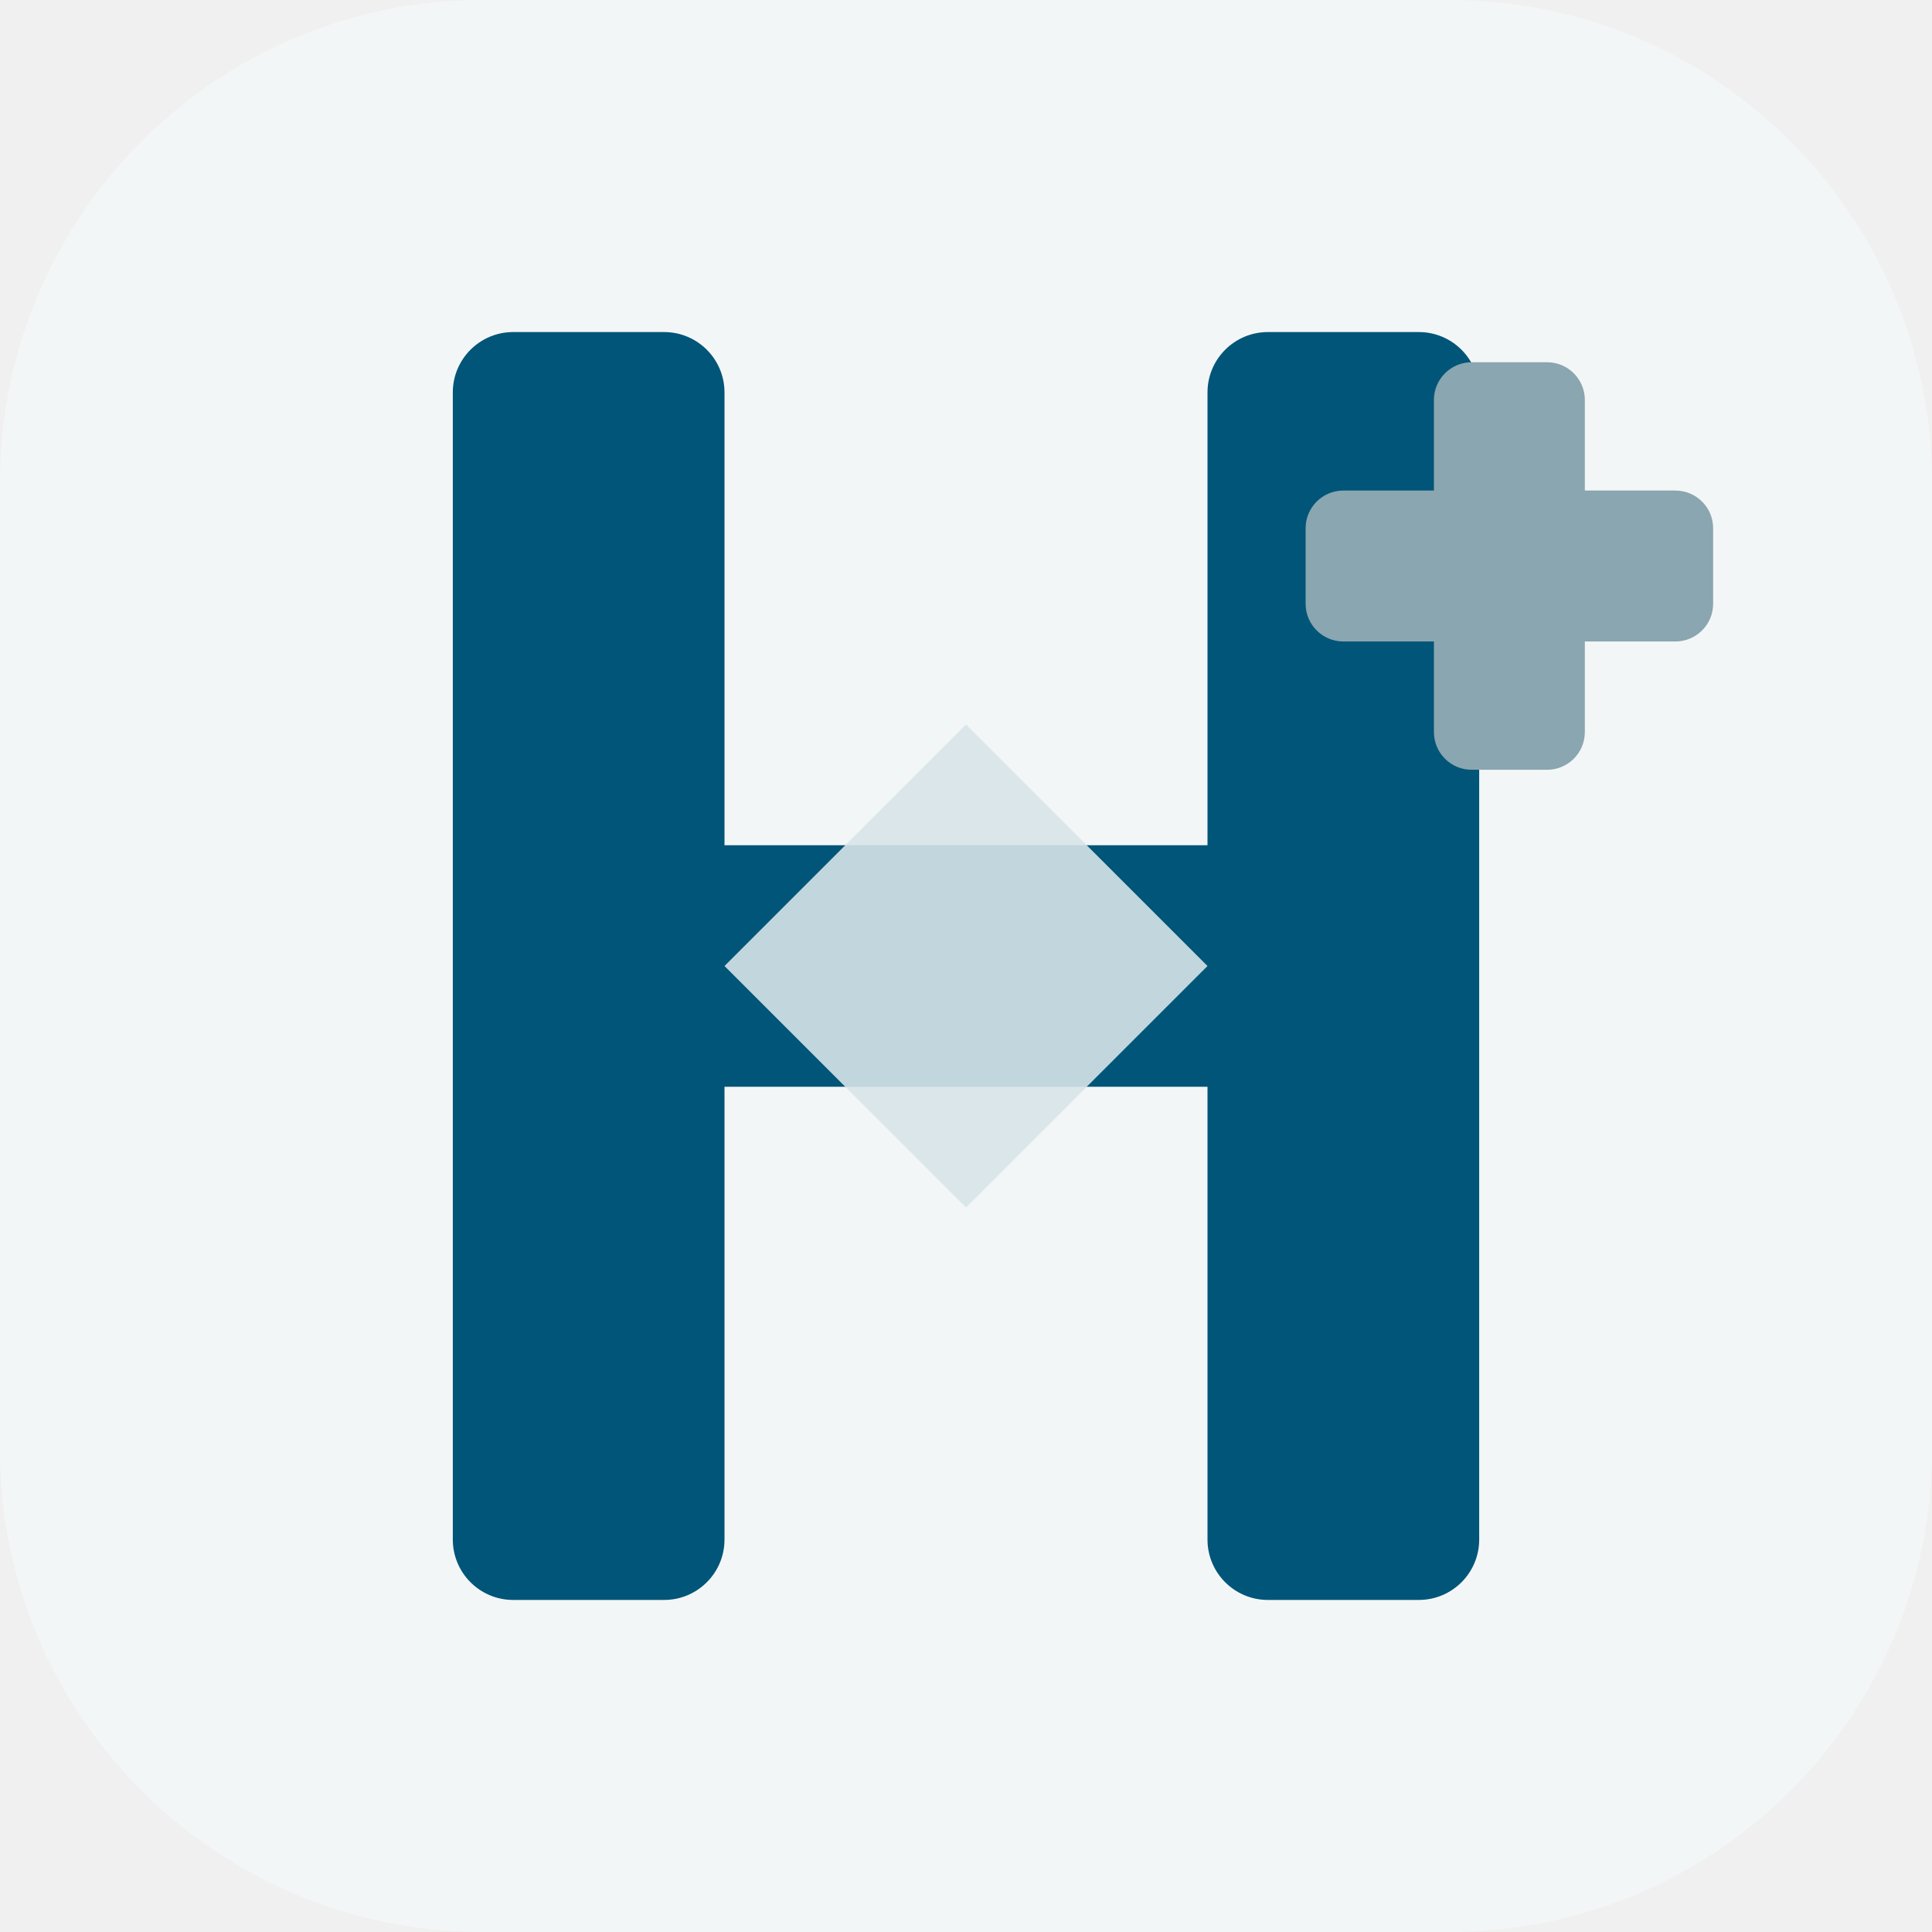
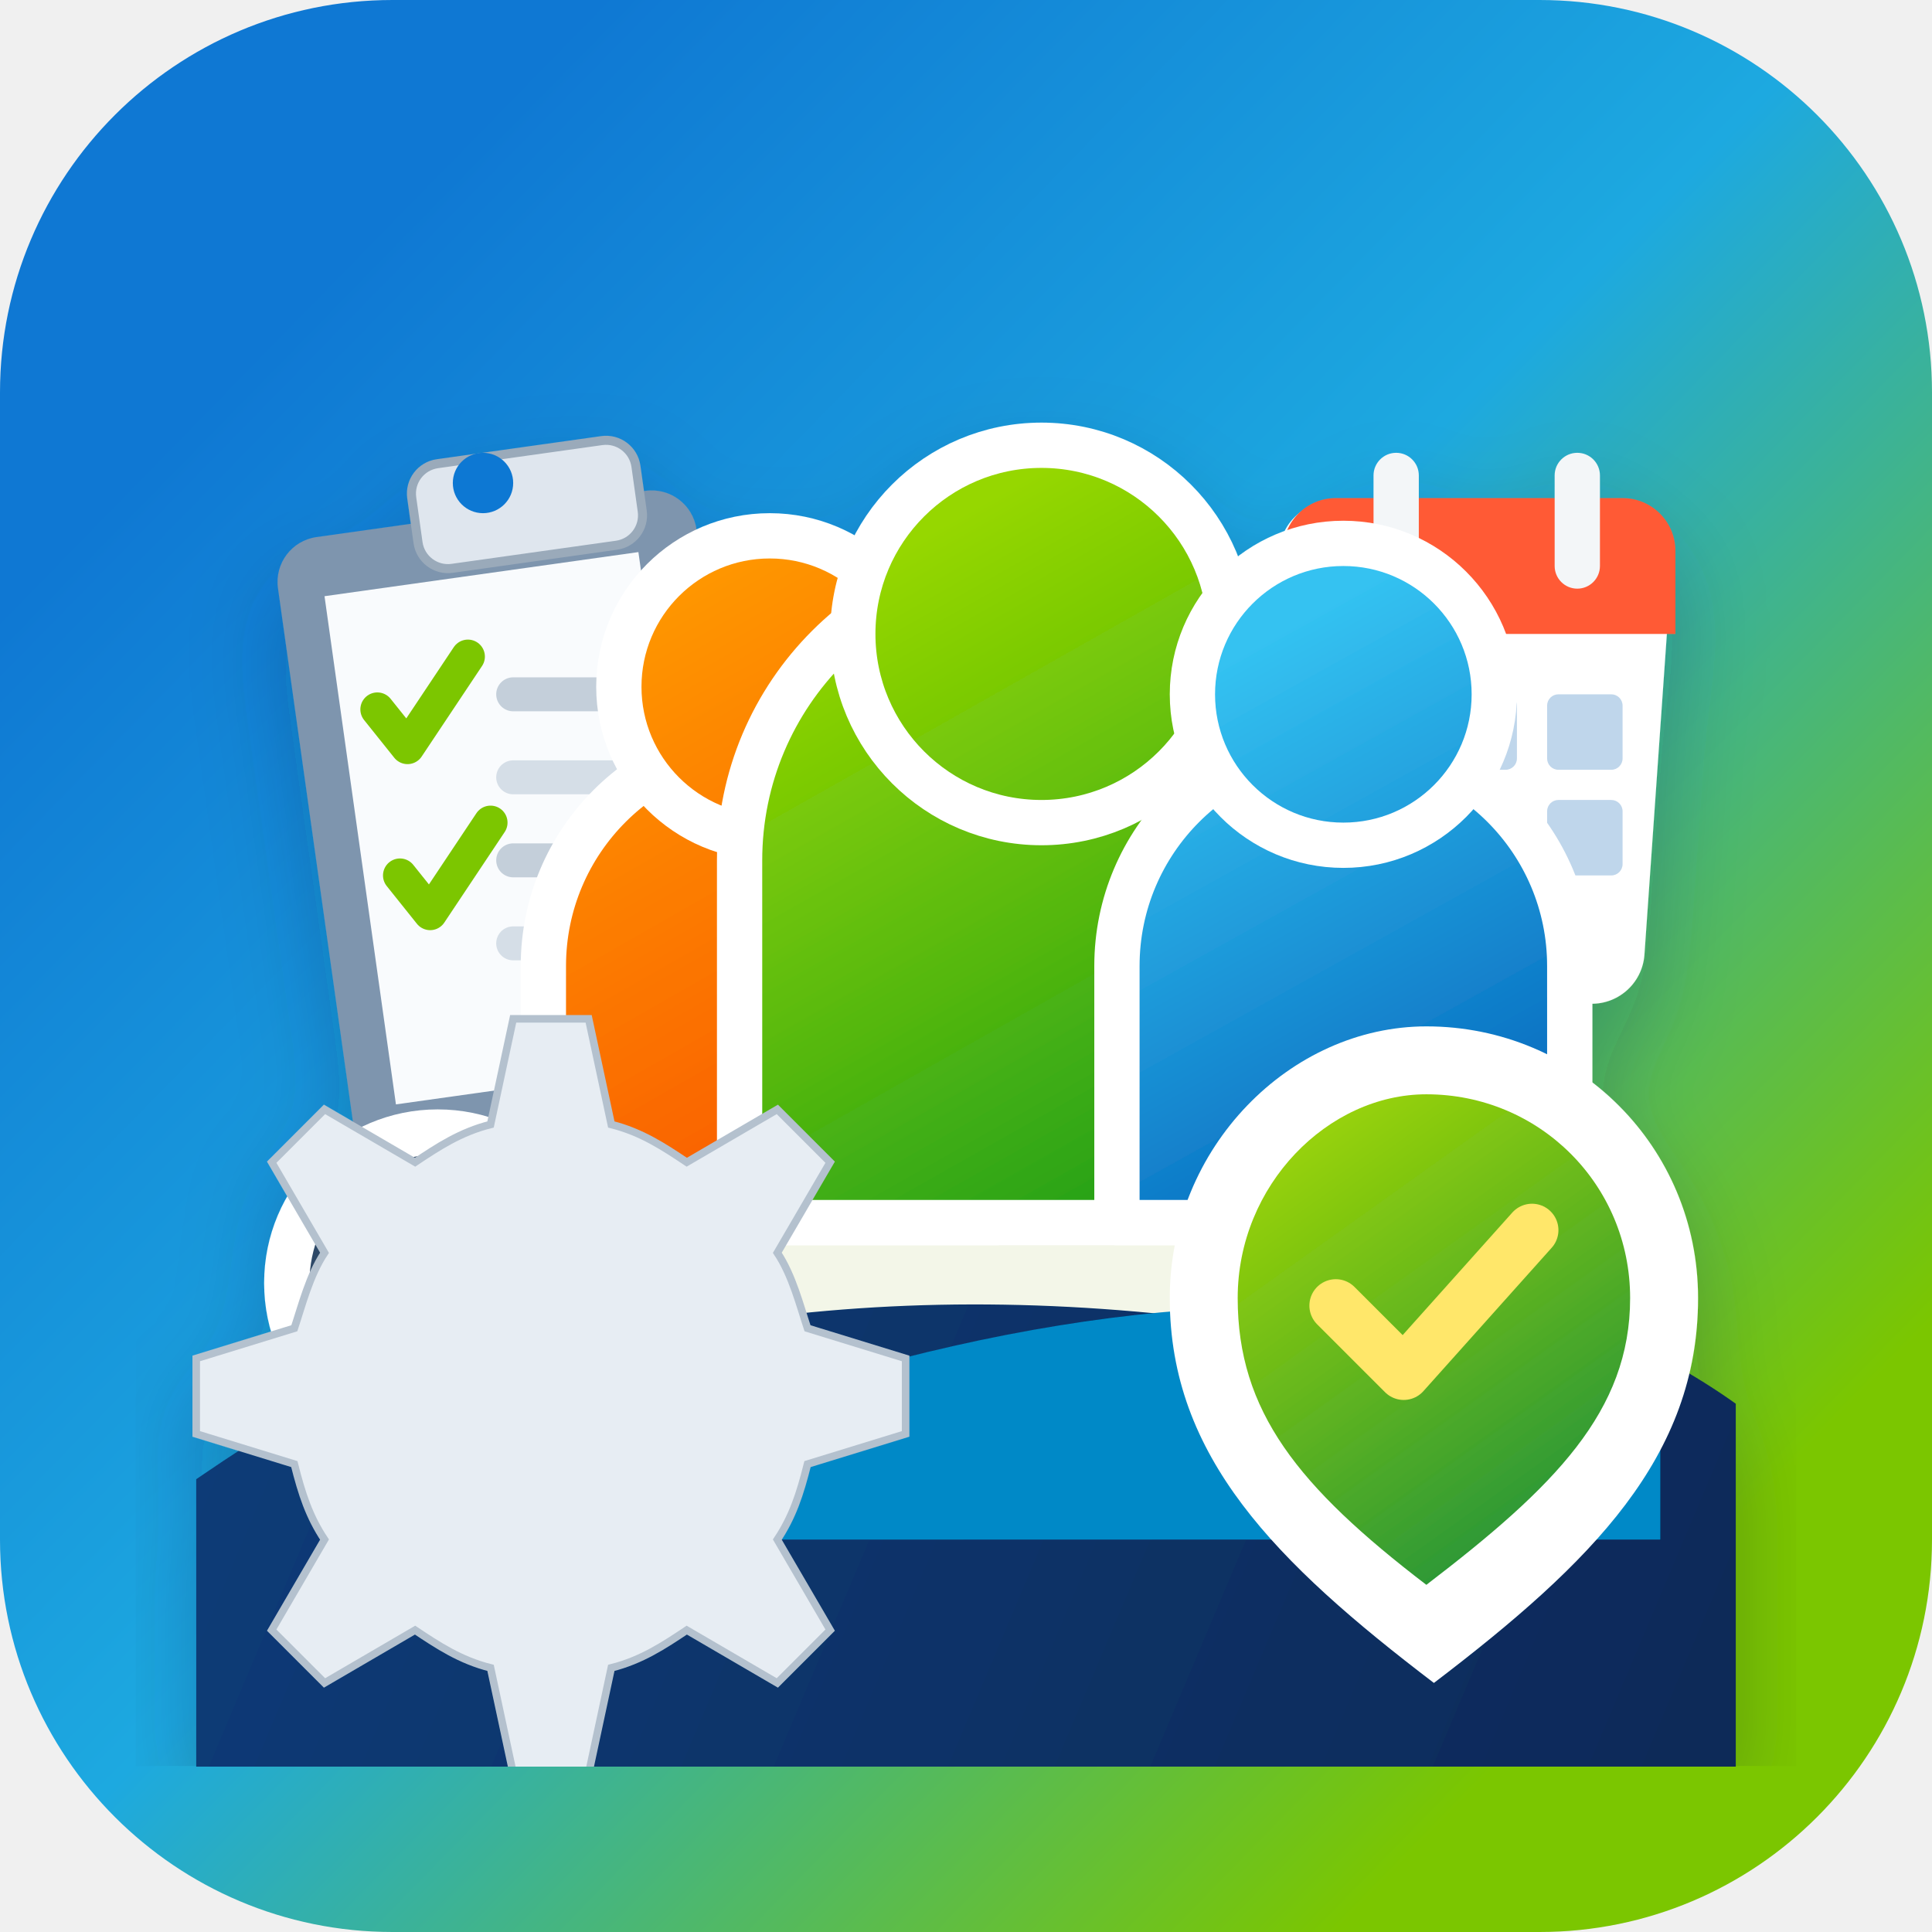
<svg xmlns="http://www.w3.org/2000/svg" width="256" height="256" viewBox="0 0 256 256" fill="none">
-   <rect width="256" height="256" rx="64" fill="#F3F6F7" />
-   <path d="M60 52C60 47.582 63.582 44 68 44H88C92.418 44 96 47.582 96 52V112H160V52C160 47.582 163.582 44 168 44H188C192.418 44 196 47.582 196 52V204C196 208.418 192.418 212 188 212H168C163.582 212 160 208.418 160 204V144H96V204C96 208.418 92.418 212 88 212H68C63.582 212 60 208.418 60 204V52Z" fill="#005578" />
-   <path d="M173 70C173 67.239 175.239 65 178 65H190V53C190 50.239 192.239 48 195 48H205C207.761 48 210 50.239 210 53V65H222C224.761 65 227 67.239 227 70V80C227 82.761 224.761 85 222 85H210V97C210 99.761 207.761 102 205 102H195C192.239 102 190 99.761 190 97V85H178C175.239 85 173 82.761 173 80V70Z" fill="#8AA6B0" />
-   <path d="M128 96L160 128L128 160L96 128L128 96Z" fill="#D7E4E8" fill-opacity="0.9" />
+   <defs>
+     <linearGradient id="bg" x1="42" y1="38" x2="220" y2="212" gradientUnits="userSpaceOnUse">
+       <stop stop-color="#0F78D3" />
+       <stop offset="0.48" stop-color="#1DA9E0" />
+       <stop offset="1" stop-color="#7BC600" />
+     </linearGradient>
+     <linearGradient id="navy" x1="36" y1="170" x2="216" y2="246" gradientUnits="userSpaceOnUse">
+       <stop stop-color="#083B77" />
+       <stop offset="1" stop-color="#072A59" />
+     </linearGradient>
+     <linearGradient id="green" x1="110" y1="78" x2="162" y2="170" gradientUnits="userSpaceOnUse">
+       <stop stop-color="#96D700" />
+       <stop offset="1" stop-color="#13981E" />
+     </linearGradient>
+     <linearGradient id="blue" x1="162" y1="88" x2="202" y2="160" gradientUnits="userSpaceOnUse">
+       <stop stop-color="#34C2F1" />
+       <stop offset="1" stop-color="#005FB8" />
+     </linearGradient>
+     <linearGradient id="orange" x1="60" y1="90" x2="100" y2="160" gradientUnits="userSpaceOnUse">
+       <stop stop-color="#FF9A00" />
+       <stop offset="1" stop-color="#F95D00" />
+     </linearGradient>
+     <linearGradient id="shield" x1="178" y1="136" x2="228" y2="206" gradientUnits="userSpaceOnUse">
+       <stop stop-color="#A8DB00" />
+       <stop offset="1" stop-color="#0B8645" />
+     </linearGradient>
+     <filter id="shadow" x="18" y="24" width="220" height="210" filterUnits="userSpaceOnUse" color-interpolation-filters="sRGB">
+       <feDropShadow dx="0" dy="6" stdDeviation="6" flood-color="#062447" flood-opacity="0.22" />
+     </filter>
+   </defs>
+   <rect width="256" height="256" rx="52" fill="url(#bg)" />
+   <g filter="url(#shadow)">
+     <path d="M26 196C64 170 98 158 128 158C168 158 209 171 230 186V256H26V196Z" fill="url(#navy)" />
+     <path d="M78 174C118 166 162 167 214 178C196 146 160 130 126 132C99 133 70 148 58 170L78 174Z" fill="#7BC600" />
+     <path d="M66 182C110 169 154 170 206 184C188 160 159 152 127 153C102 154 79 164 66 182Z" fill="#F3F6E8" />
+     <path d="M112 182C151 171 184 170 220 180V204H96C99 196 104 188 112 182Z" fill="#0589C7" />
+     <g>
+       <rect x="36" y="72" width="56" height="88" rx="6" transform="rotate(-8 36 72)" fill="#7E95AE" />
+       <rect x="43" y="79" width="42" height="68" transform="rotate(-8 43 79)" fill="#F9FBFD" />
+       <rect x="54" y="62" width="30" height="14" rx="4" transform="rotate(-8 54 62)" fill="#DFE6EE" stroke="#9AAABA" stroke-width="1.2" />
+       <circle cx="64" cy="64" r="4" fill="#0F78D3" />
+       <path d="M50 94L54 99L62 87" stroke="#7BC600" stroke-width="4.5" stroke-linecap="round" stroke-linejoin="round" />
+       <path d="M53 116L57 121L65 109" stroke="#7BC600" stroke-width="4.5" stroke-linecap="round" stroke-linejoin="round" />
+       <path d="M68 92H86" stroke="#C4CFDA" stroke-width="4.5" stroke-linecap="round" />
+       <path d="M68 103H82" stroke="#D5DEE7" stroke-width="4.5" stroke-linecap="round" />
+       <path d="M68 114H86" stroke="#C4CFDA" stroke-width="4.5" stroke-linecap="round" />
+       <path d="M68 125H80" stroke="#D5DEE7" stroke-width="4.5" stroke-linecap="round" />
+     </g>
+     <g>
+       <rect x="170" y="66" width="52" height="64" rx="7" transform="rotate(4 170 66)" fill="#FFFFFF" />
+       <path d="M170 73C170 69.134 173.134 66 177 66H215C218.866 66 222 69.134 222 73V84H170V73Z" fill="#FF5A36" />
+       <rect x="182" y="60" width="6" height="18" rx="3" fill="#F3F6F8" />
+       <rect x="206" y="60" width="6" height="18" rx="3" fill="#F3F6F8" />
+       <g fill="#BFD6EB">
+         <rect x="177" y="92" width="10" height="10" rx="1.5" />
+         <rect x="191" y="92" width="10" height="10" rx="1.5" />
+         <rect x="205" y="92" width="10" height="10" rx="1.5" />
+         <rect x="177" y="106" width="10" height="10" rx="1.5" />
+         <rect x="191" y="106" width="10" height="10" rx="1.5" />
+         <rect x="205" y="106" width="10" height="10" rx="1.5" />
+       </g>
+     </g>
+     <g stroke="#FFFFFF" stroke-width="6" stroke-linejoin="round">
+       <path d="M72 128C72 111.431 85.431 98 102 98C118.569 98 132 111.431 132 128V162H72V128Z" fill="url(#orange)" />
+       <circle cx="102" cy="91" r="20" fill="url(#orange)" />
+       <path d="M98 114C98 91.909 115.909 74 138 74C160.091 74 178 91.909 178 114V162H98V114Z" fill="url(#green)" />
+       <circle cx="138" cy="84" r="25" fill="url(#green)" />
+       <path d="M148 128C148 111.431 161.431 98 178 98C194.569 98 208 111.431 208 128V162H148V128Z" fill="url(#blue)" />
+       <circle cx="178" cy="92" r="20" fill="url(#blue)" />
+     </g>
+     <g>
+       <path d="M189 136C209 136 225 152 225 172C225 193 211 207 190 223C169 207 155 193 155 172C155 152 171 136 189 136Z" fill="#FFFFFF" />
+       <path d="M189 145C204 145 216 157 216 172C216 187 206 197 189 210C172 197 164 187 164 172C164 157 176 145 189 145Z" fill="url(#shield)" />
+       <path d="M177 173L186 182L203 163" stroke="#FFE76A" stroke-width="7" stroke-linecap="round" stroke-linejoin="round" />
+     </g>
+     <g>
+       <circle cx="58" cy="170" r="23" fill="#FFFFFF" />
+       <circle cx="58" cy="170" r="17" fill="#2E4A67" />
+       <circle cx="58" cy="170" r="8" fill="#0D6B8C" />
+       <g fill="#E7EDF3" stroke="#B4C1CE" stroke-width="1">
+         <path d="M57 127L64 127L67 141C71 142 74 144 77 146L89 139L96 146L89 158C91 161 92 165 93 168L106 172L106 182L93 186C92 190 91 193 89 196L96 208L89 215L77 208C74 210 71 212 67 213L64 227L54 227L51 213C47 212 44 210 41 208L29 215L22 208L29 196C27 193 26 190 25 186L12 182L12 172L25 168C26 165 27 161 29 158L22 146L29 139L41 146C44 144 47 142 51 141L54 127H57Z" transform="translate(14 8)" />
+       </g>
+     </g>
+   </g>
</svg>
